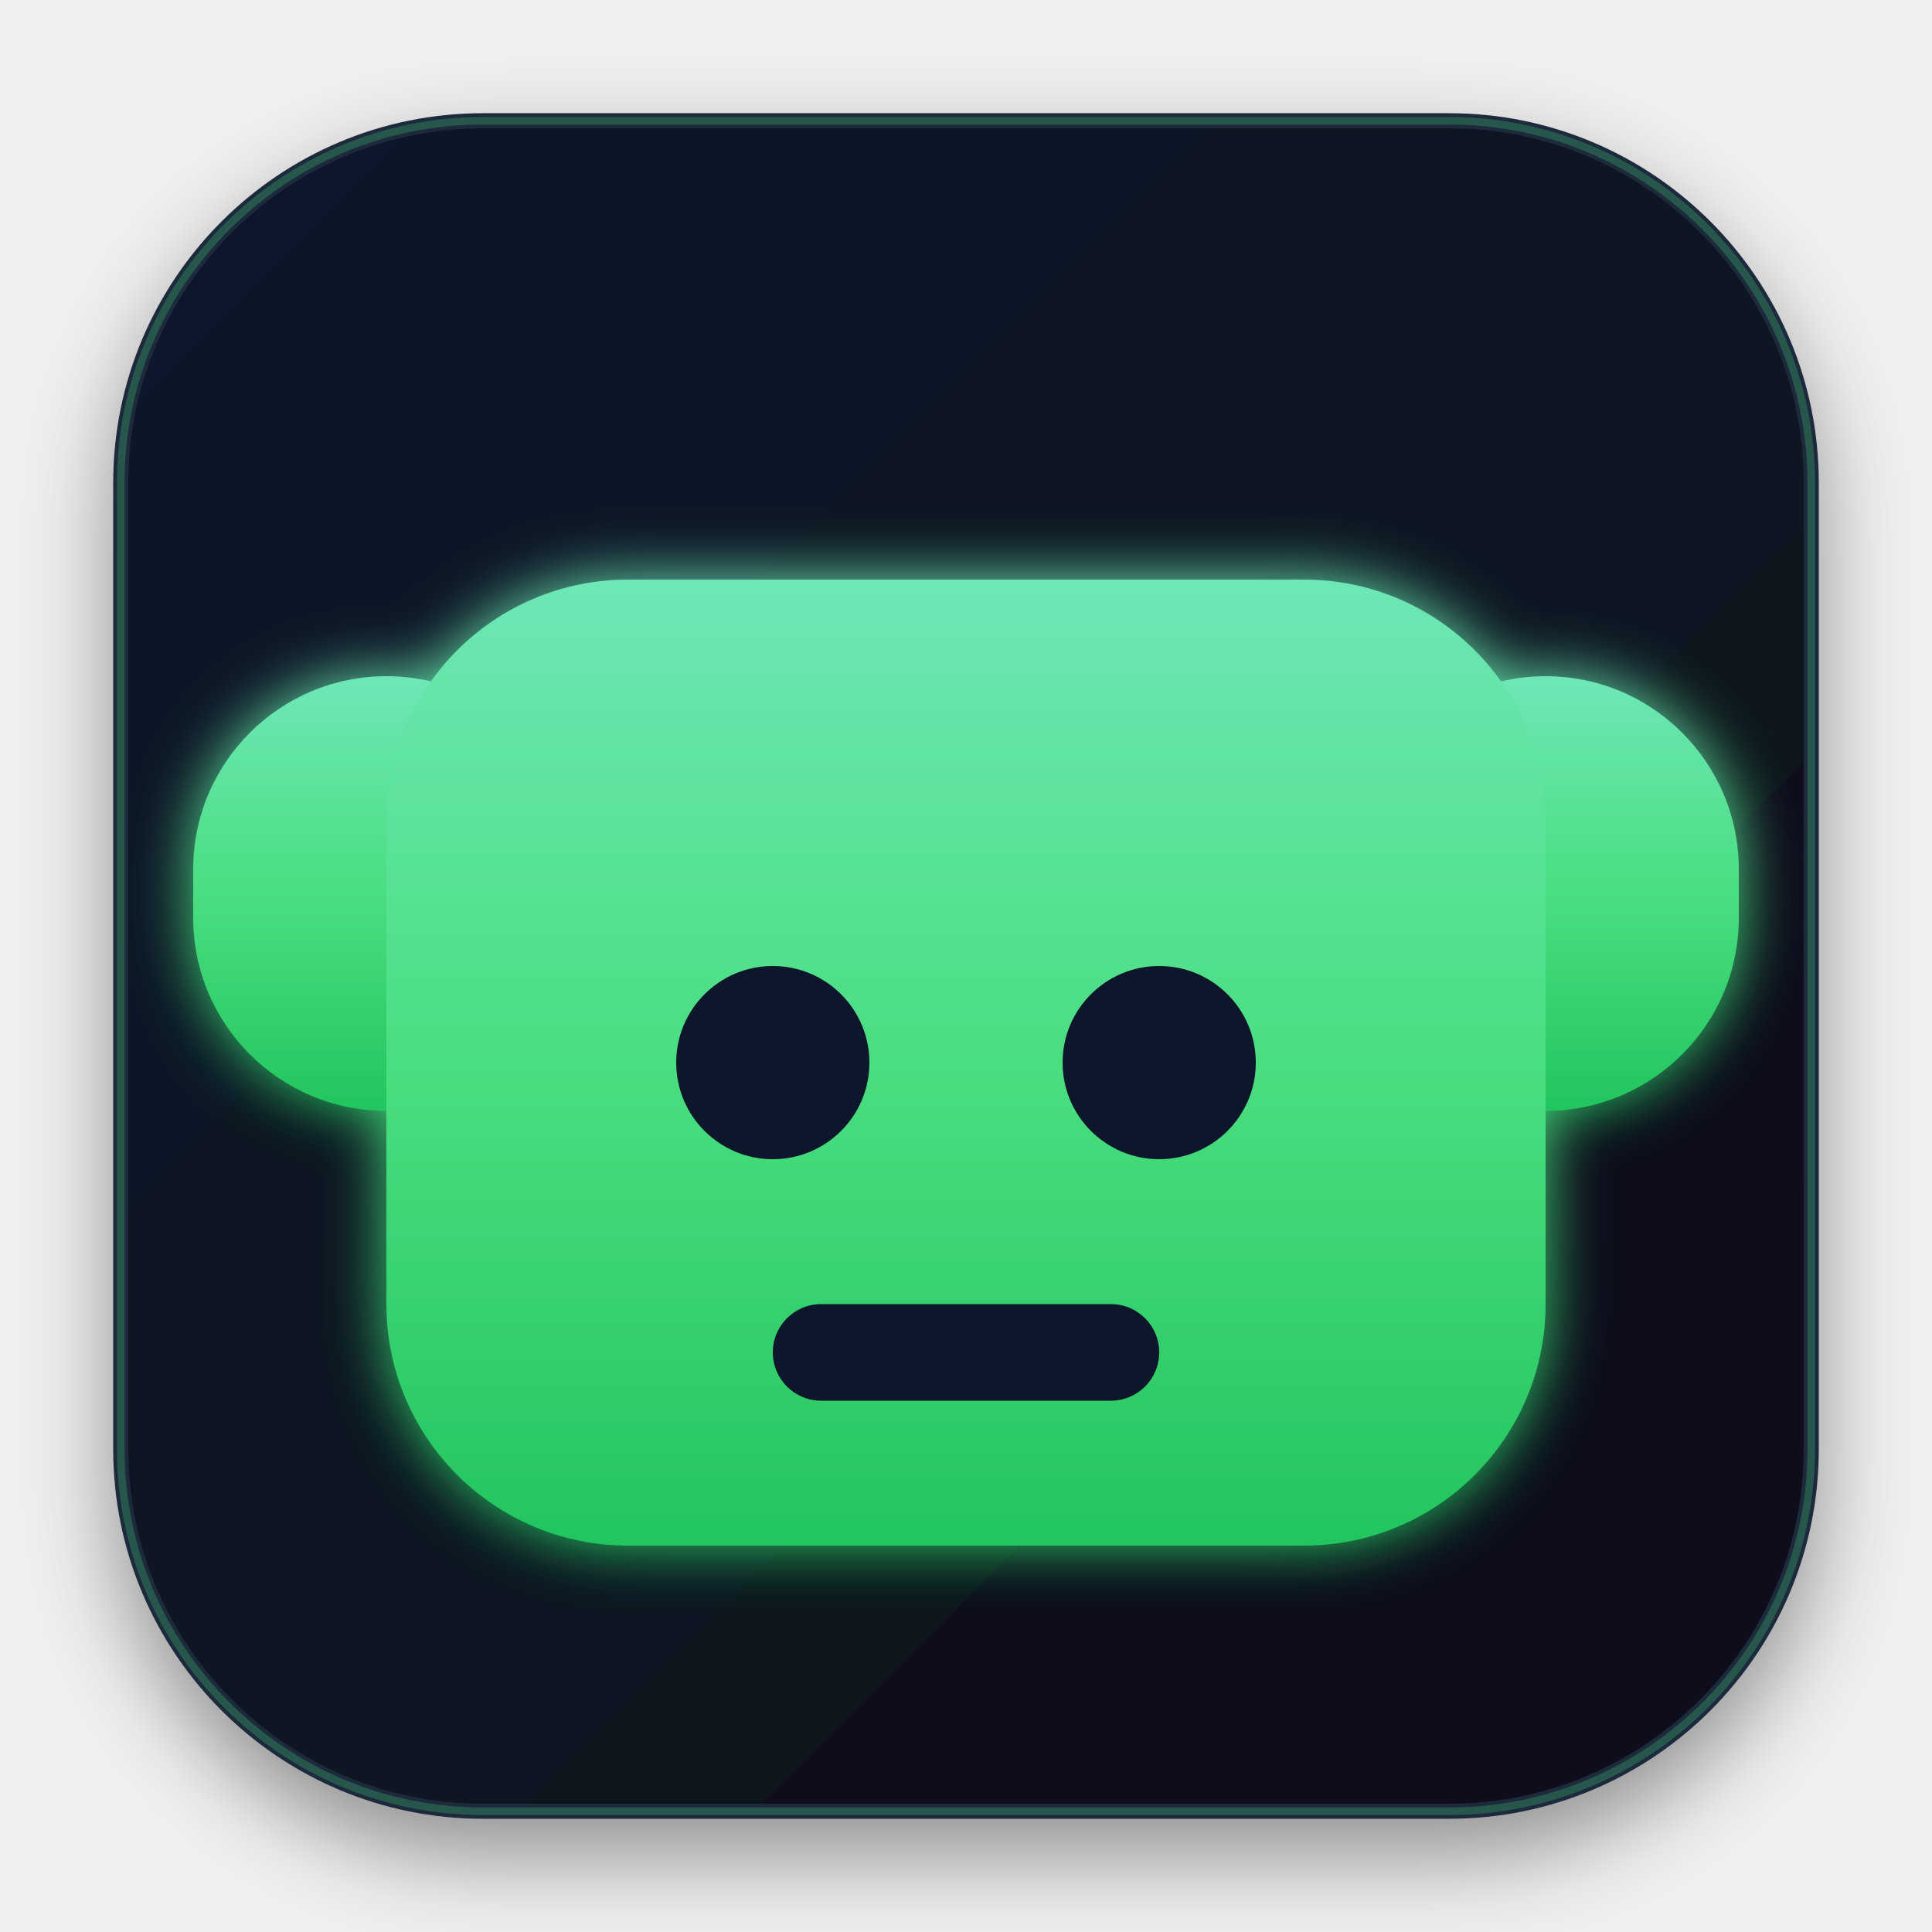
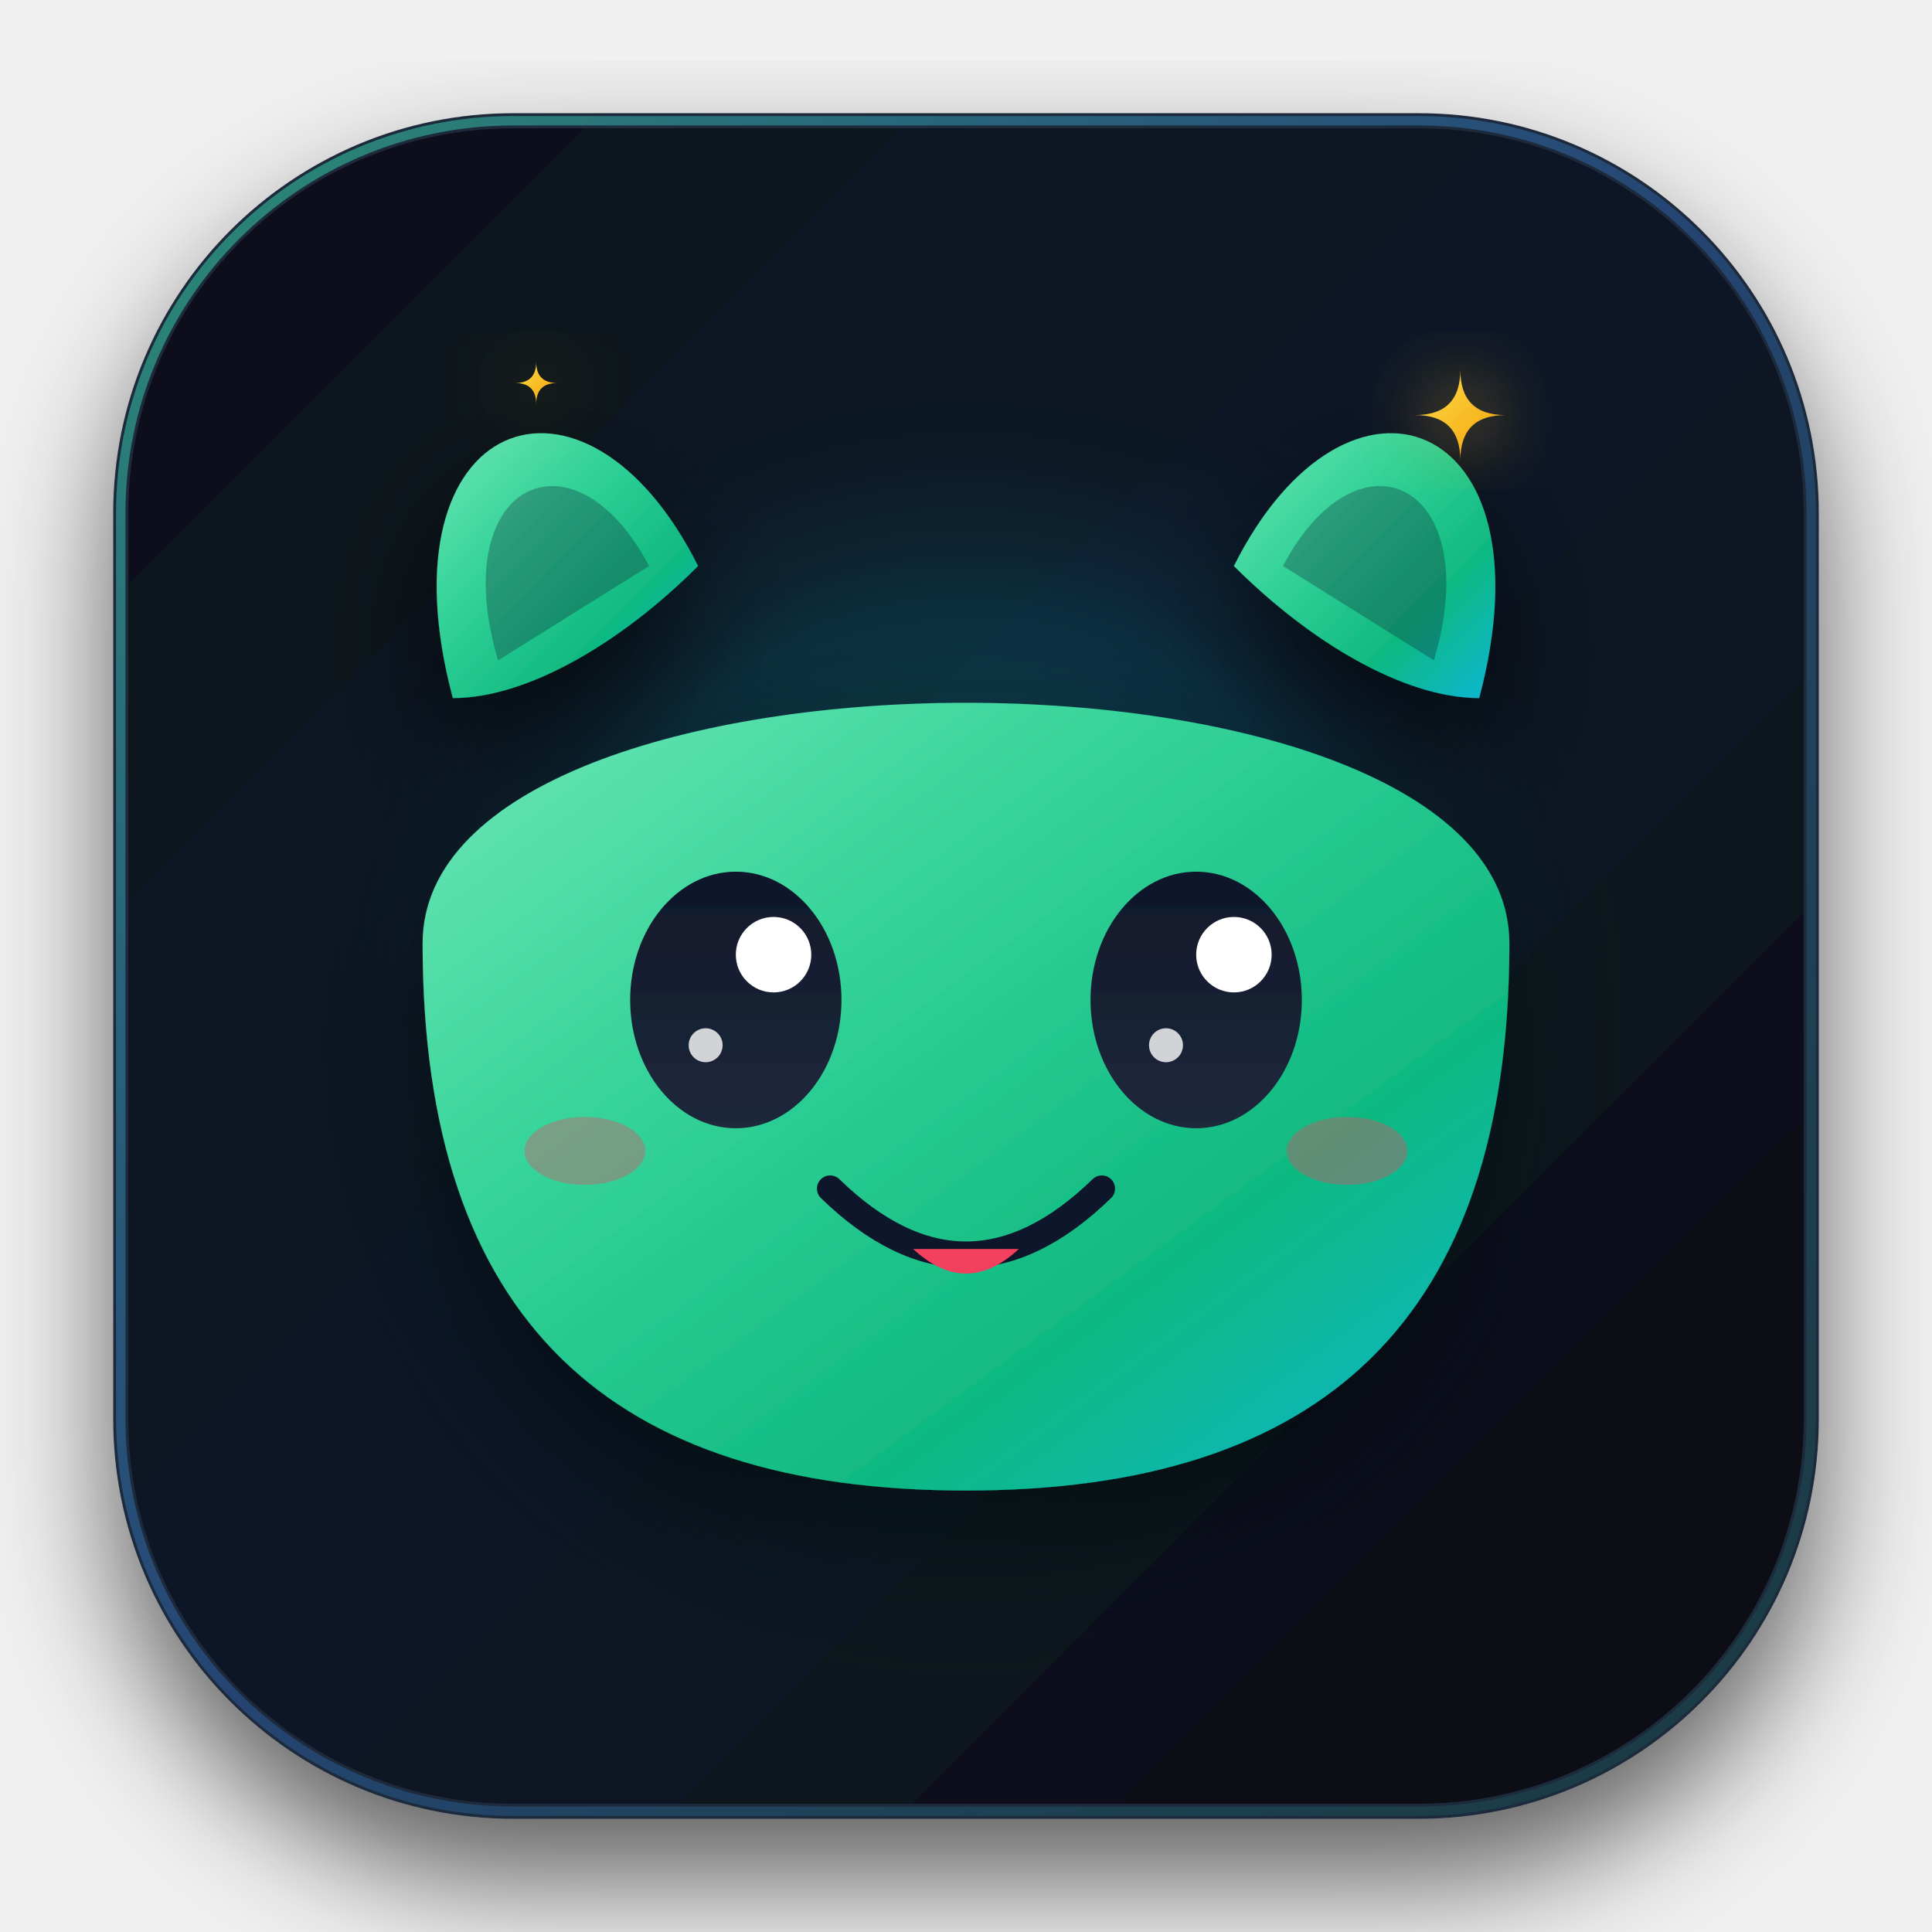
<svg xmlns="http://www.w3.org/2000/svg" viewBox="0 0 512 512" width="512" height="512">
  <defs>
    <linearGradient id="bg-grad" x1="0%" y1="0%" x2="100%" y2="100%">
-       <stop offset="0%" stop-color="#0f172a" />
-       <stop offset="100%" stop-color="#0b0f19" />
+       <stop offset="0%" stop-color="#0B0F19" />
+       <stop offset="50%" stop-color="#111827" />
+       <stop offset="100%" stop-color="#070A10" />
    </linearGradient>
-     <linearGradient id="mint-grad" x1="0%" y1="0%" x2="0%" y2="100%">
-       <stop offset="0%" stop-color="#6ee7b7" />
-       <stop offset="50%" stop-color="#4ade80" />
-       <stop offset="100%" stop-color="#22c55e" />
+     <linearGradient id="rim-grad" x1="0%" y1="0%" x2="100%" y2="100%">
+       <stop offset="0%" stop-color="#34D399" stop-opacity="0.6" />
+       <stop offset="50%" stop-color="#3B82F6" stop-opacity="0.3" />
+       <stop offset="100%" stop-color="#10B981" stop-opacity="0.1" />
    </linearGradient>
-     <filter id="subtle-glow" x="-20%" y="-20%" width="140%" height="140%">
-       <feGaussianBlur stdDeviation="8" result="blur" />
-       <feComposite in="SourceGraphic" in2="blur" operator="over" />
+     <linearGradient id="mascot-grad" x1="0%" y1="0%" x2="100%" y2="100%">
+       <stop offset="0%" stop-color="#6EE7B7" />
+       <stop offset="35%" stop-color="#34D399" />
+       <stop offset="70%" stop-color="#10B981" />
+       <stop offset="100%" stop-color="#06B6D4" />
+     </linearGradient>
+     <linearGradient id="spark-grad" x1="0%" y1="0%" x2="100%" y2="100%">
+       <stop offset="0%" stop-color="#FDE047" />
+       <stop offset="100%" stop-color="#F59E0B" />
+     </linearGradient>
+     <linearGradient id="eye-glow" x1="0%" y1="0%" x2="0%" y2="100%">
+       <stop offset="0%" stop-color="#0F172A" />
+       <stop offset="100%" stop-color="#1E293B" />
+     </linearGradient>
+     <radialGradient id="ambient-glow" cx="50%" cy="50%" r="50%">
+       <stop offset="0%" stop-color="#10B981" stop-opacity="0.35" />
+       <stop offset="60%" stop-color="#06B6D4" stop-opacity="0.15" />
+       <stop offset="100%" stop-color="#0B0F19" stop-opacity="0" />
+     </radialGradient>
+     <filter id="shadow-filter" x="-20%" y="-20%" width="140%" height="140%">
+       <feDropShadow dx="0" dy="16" stdDeviation="16" flood-color="#000000" flood-opacity="0.6" />
    </filter>
-     <filter id="soft-shadow" x="-10%" y="-10%" width="120%" height="120%">
-       <feDropShadow dx="0" dy="10" stdDeviation="12" flood-color="#000000" flood-opacity="0.4" />
+     <filter id="glow-filter" x="-30%" y="-30%" width="160%" height="160%">
+       <feGaussianBlur stdDeviation="10" result="blur" />
+       <feMerge>
+         <feMergeNode in="blur" />
+         <feMergeNode in="SourceGraphic" />
+       </feMerge>
    </filter>
  </defs>
-   <rect x="32" y="32" width="448" height="448" rx="96" fill="url(#bg-grad)" stroke="#1e293b" stroke-width="4" filter="url(#soft-shadow)" />
-   <rect x="32" y="32" width="448" height="448" rx="96" fill="none" stroke="#4ade80" stroke-opacity="0.25" stroke-width="2" />
-   <g filter="url(#subtle-glow)">
-     <rect x="51.2" y="179.2" width="102.4" height="115.2" rx="51.2" fill="url(#mint-grad)" />
-     <rect x="358.4" y="179.2" width="102.4" height="115.2" rx="51.2" fill="url(#mint-grad)" />
-     <rect x="102.4" y="153.6" width="307.2" height="256" rx="64" fill="url(#mint-grad)" />
-     <rect x="179.2" y="256" width="51.2" height="51.2" rx="25.6" fill="#0f172a" />
-     <rect x="281.6" y="256" width="51.2" height="51.2" rx="25.6" fill="#0f172a" />
-     <rect x="204.8" y="345.6" width="102.4" height="25.6" rx="12.8" fill="#0f172a" />
+   <rect x="32" y="32" width="448" height="448" rx="104" fill="url(#bg-grad)" stroke="#1E293B" stroke-width="4" filter="url(#shadow-filter)" />
+   <rect x="32" y="32" width="448" height="448" rx="104" fill="none" stroke="url(#rim-grad)" stroke-width="2.5" />
+   <circle cx="256" cy="270" r="180" fill="url(#ambient-glow)" />
+   <g filter="url(#shadow-filter)">
+     <path d="M 120 185 C 100 110, 155 90, 185 150 C 165 170, 140 185, 120 185 Z" fill="url(#mascot-grad)" />
+     <path d="M 132 175 C 118 128, 152 112, 172 150 Z" fill="#0F172A" opacity="0.3" />
+     <path d="M 392 185 C 412 110, 357 90, 327 150 C 347 170, 372 185, 392 185 Z" fill="url(#mascot-grad)" />
+     <path d="M 380 175 C 394 128, 360 112, 340 150 Z" fill="#0F172A" opacity="0.3" />
+     <path d="M 112 250 C 112 165, 400 165, 400 250 C 400 350, 350 395, 256 395 C 162 395, 112 350, 112 250 Z" fill="url(#mascot-grad)" />
+     <ellipse cx="195" cy="265" rx="28" ry="34" fill="url(#eye-glow)" />
+     <circle cx="205" cy="253" r="10" fill="#FFFFFF" />
+     <circle cx="187" cy="277" r="4.5" fill="#FFFFFF" opacity="0.8" />
+     <ellipse cx="317" cy="265" rx="28" ry="34" fill="url(#eye-glow)" />
+     <circle cx="327" cy="253" r="10" fill="#FFFFFF" />
+     <circle cx="309" cy="277" r="4.5" fill="#FFFFFF" opacity="0.8" />
+     <ellipse cx="155" cy="305" rx="16" ry="9" fill="#F43F5E" opacity="0.35" />
+     <ellipse cx="357" cy="305" rx="16" ry="9" fill="#F43F5E" opacity="0.35" />
+     <path d="M 220 315 Q 256 350 292 315" fill="none" stroke="#0F172A" stroke-width="7" stroke-linecap="round" />
+     <path d="M 242 331 Q 256 344 270 331 Z" fill="#F43F5E" />
+   </g>
+   <g filter="url(#glow-filter)">
+     <path d="M 375 110 Q 387 110 387 98 Q 387 110 399 110 Q 387 110 387 122 Q 387 110 375 110 Z" fill="url(#spark-grad)" />
+     <path d="M 125 105 Q 133 105 133 97 Q 133 105 141 105 Q 133 105 133 113 Q 133 105 125 105 Z" fill="url(#spark-grad)" transform="scale(0.7) translate(70, 40)" />
  </g>
</svg>
